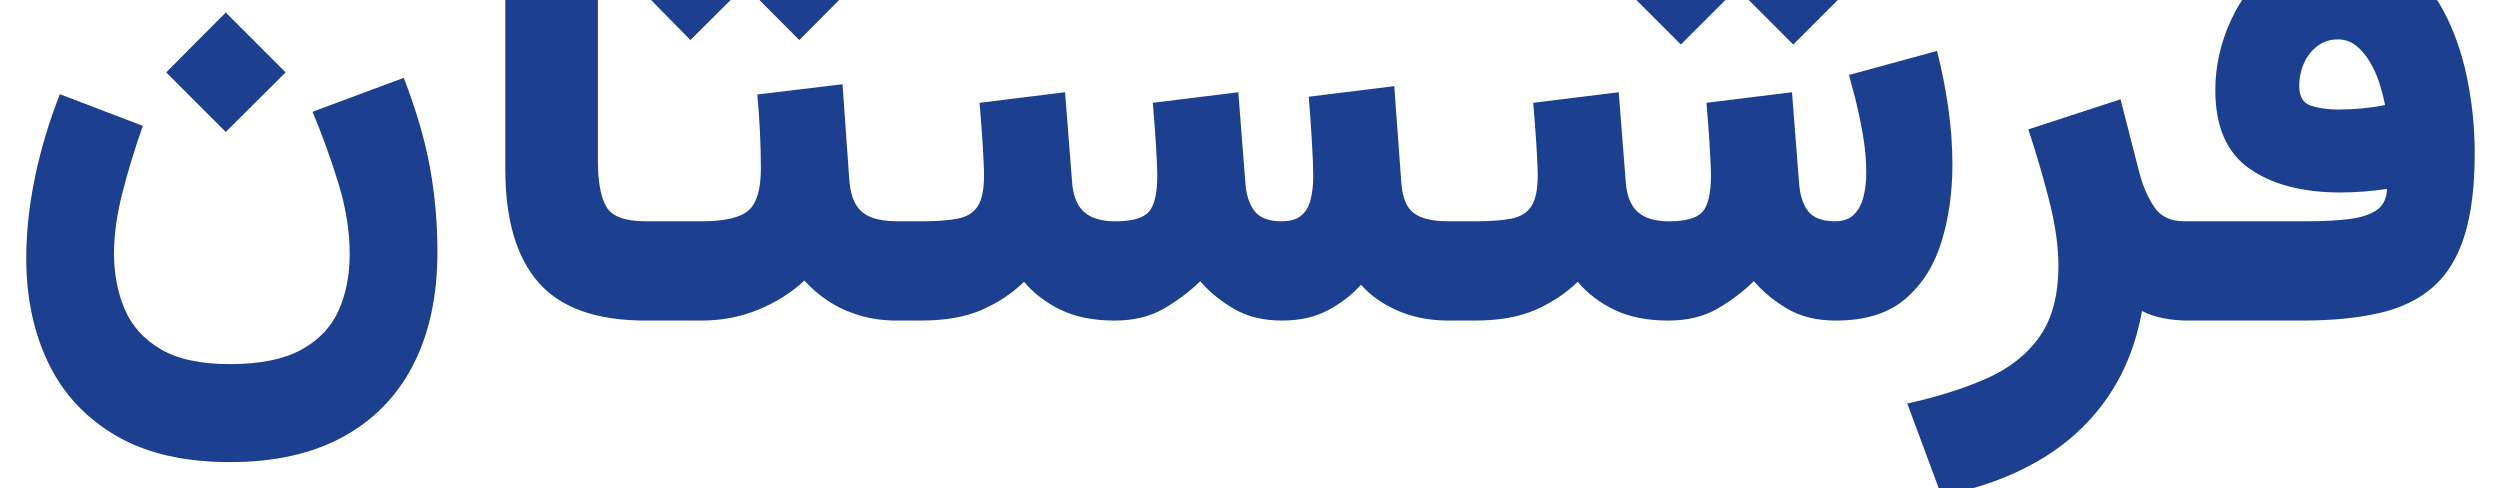
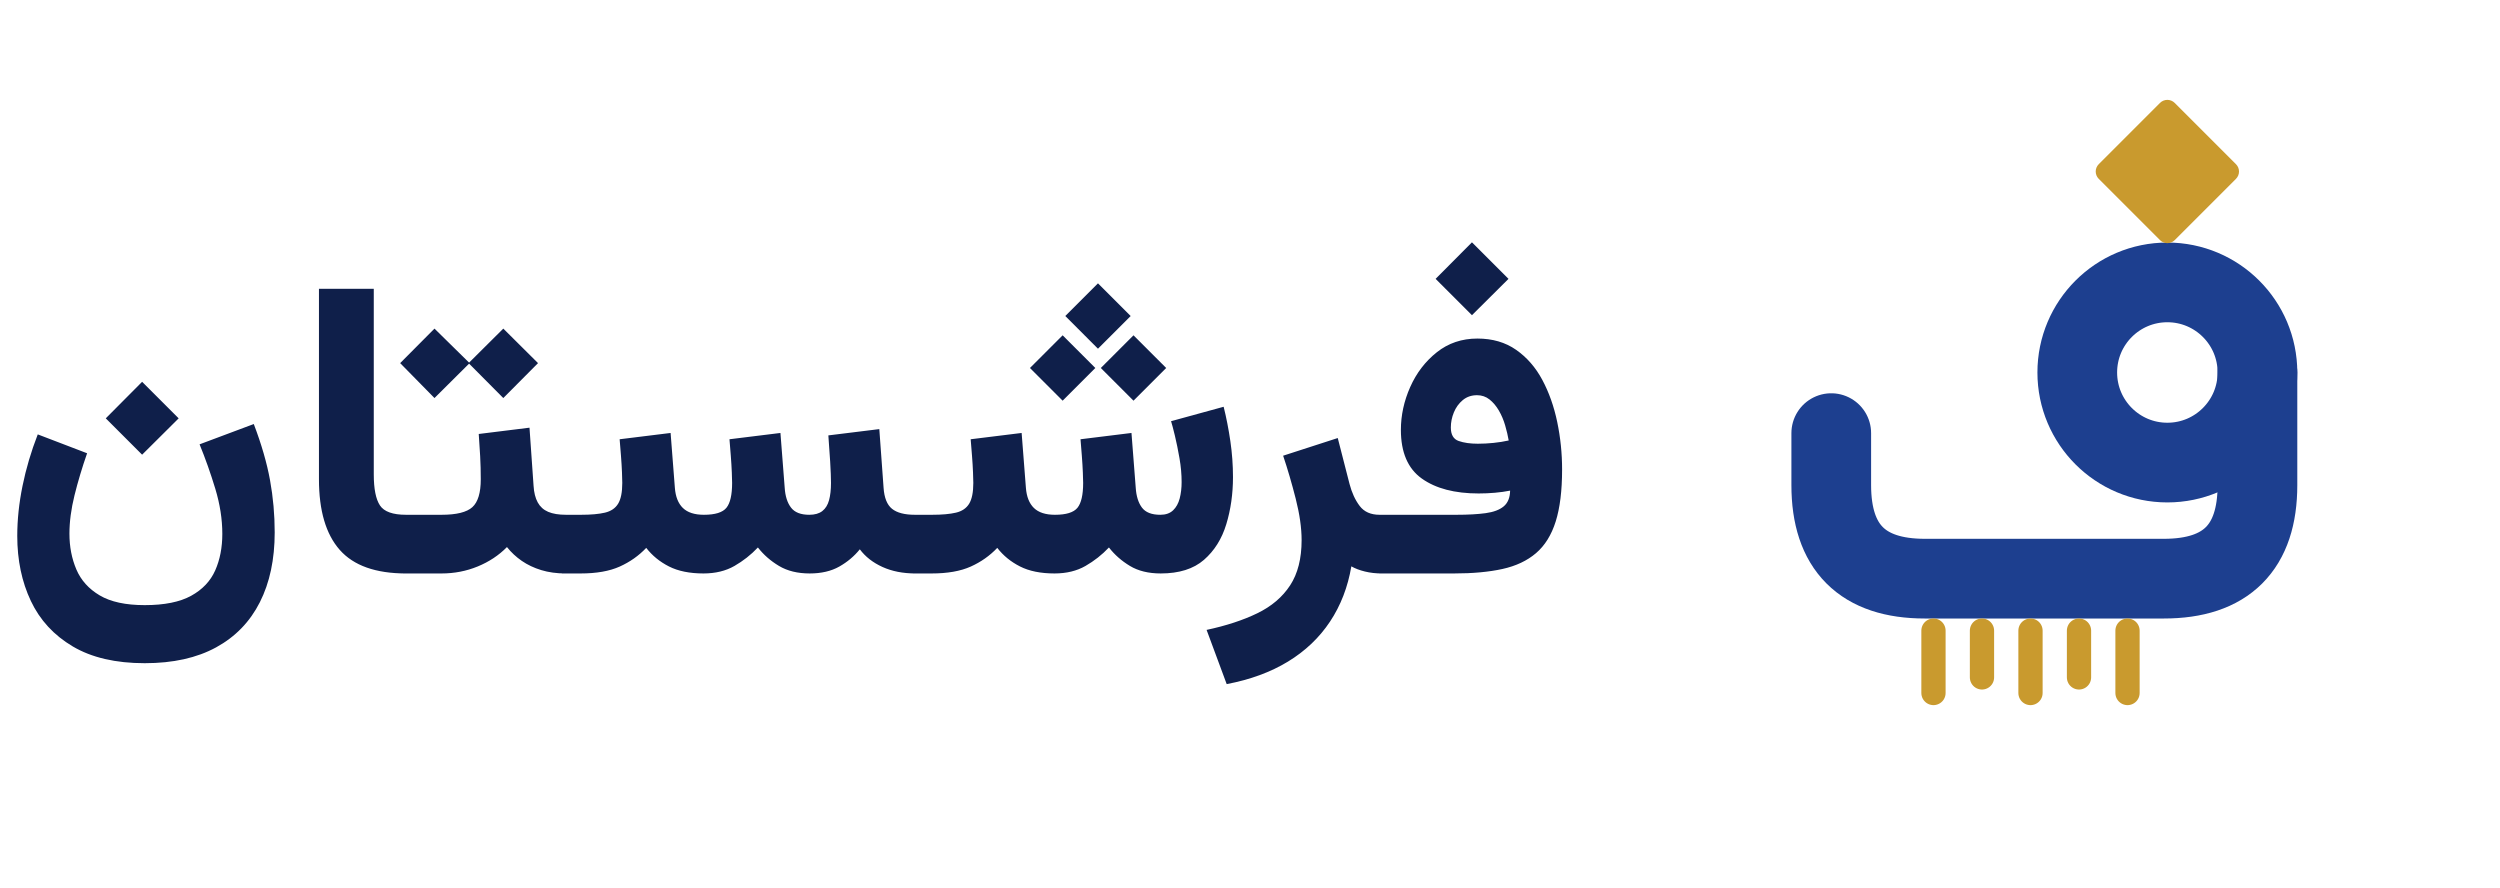
- <svg xmlns="http://www.w3.org/2000/svg" viewBox="0 -1000 7807 1520" width="159" height="31">
-   <path fill="#1D3F8F" d="M705 -962 519 -775 705 -589 892 -775ZM718 136Q580 136 501.0 89.0Q422 42 389.0 -36.5Q356 -115 356 -209Q356 -296 382.0 -398.0Q408 -500 446 -608L187 -707Q136 -577 109.0 -446.5Q82 -316 82 -194Q82 -11 151.0 132.5Q220 276 361.5 359.0Q503 442 718 442Q927 442 1071.5 363.0Q1216 284 1291.0 137.0Q1366 -10 1366 -214Q1366 -349 1343.0 -476.5Q1320 -604 1261 -758L976 -652Q1022 -542 1057.0 -428.0Q1092 -314 1092 -208Q1092 -108 1057.0 -30.5Q1022 47 940.0 91.5Q858 136 718 136Z M1578 -1407V-472Q1578 -237 1682.0 -118.5Q1786 0 2016 0H2041V-310H2016Q1920 -310 1893.5 -355.5Q1867 -401 1867 -501V-1407Z M2001 -310V0H2118V-310ZM2496 -1230 2319 -1054 2496 -876 2673 -1054ZM2156 -1230 1981 -1054 2156 -876 2335 -1054ZM2365 -706Q2370 -651 2373.0 -592.5Q2376 -534 2376 -474Q2376 -377 2337.0 -343.5Q2298 -310 2191 -310H2095V0H2191Q2285 0 2368.0 -34.0Q2451 -68 2512 -125Q2544 -89 2586.5 -61.0Q2629 -33 2683.0 -16.5Q2737 0 2802 0H2825V-310H2804Q2752 -310 2719.5 -323.0Q2687 -336 2671.0 -365.5Q2655 -395 2652 -442L2631 -738Z M4004 0Q4087 0 4148.5 -33.0Q4210 -66 4250 -112Q4294 -62 4364.5 -31.0Q4435 0 4525 0H4553V-310H4523Q4449 -310 4415.0 -335.5Q4381 -361 4376 -431L4354 -732L4087 -699Q4092 -638 4096.5 -564.0Q4101 -490 4101 -454Q4101 -409 4092.5 -376.5Q4084 -344 4062.5 -327.0Q4041 -310 4002 -310Q3943 -310 3918.0 -341.5Q3893 -373 3889 -431L3867 -713L3600 -680Q3603 -645 3606.5 -597.0Q3610 -549 3612.0 -508.5Q3614 -468 3614 -454Q3614 -370 3588.0 -340.0Q3562 -310 3483 -310Q3418 -310 3385.5 -339.0Q3353 -368 3348 -431L3326 -713L3059 -680Q3062 -645 3065.5 -597.5Q3069 -550 3071.0 -509.5Q3073 -469 3073 -454Q3073 -388 3053.5 -357.5Q3034 -327 2991.5 -318.5Q2949 -310 2878 -310H2784V0H2876Q2989 0 3065.0 -33.0Q3141 -66 3198 -121Q3243 -67 3312.5 -33.5Q3382 0 3481 0Q3570 0 3634.0 -37.0Q3698 -74 3748 -123Q3791 -73 3853.5 -36.5Q3916 0 4004 0Z M5424 -1450 5258 -1284 5424 -1118 5590 -1284ZM5600 -1194 5434 -1028 5600 -862 5766 -1028ZM5249 -1194 5083 -1028 5249 -862 5415 -1028ZM5210 0Q5299 0 5363.0 -37.0Q5427 -74 5477 -123Q5520 -73 5582.0 -36.5Q5644 0 5733 0Q5872 0 5951.0 -68.5Q6030 -137 6063.5 -248.0Q6097 -359 6097 -486Q6097 -577 6083.5 -668.5Q6070 -760 6049 -842L5774 -767Q5780 -746 5793.0 -695.5Q5806 -645 5817.0 -582.5Q5828 -520 5828 -462Q5828 -420 5819.0 -385.5Q5810 -351 5789.0 -330.5Q5768 -310 5731 -310Q5671 -310 5646.5 -341.5Q5622 -373 5618 -431L5596 -713L5329 -680Q5332 -645 5335.5 -597.0Q5339 -549 5341.0 -508.5Q5343 -468 5343 -454Q5343 -370 5317.0 -340.0Q5291 -310 5212 -310Q5147 -310 5114.5 -339.0Q5082 -368 5077 -431L5055 -713L4788 -680Q4791 -645 4794.5 -597.5Q4798 -550 4800.0 -509.5Q4802 -469 4802 -454Q4802 -388 4782.5 -357.5Q4763 -327 4720.5 -318.5Q4678 -310 4607 -310H4513V0H4605Q4718 0 4794.0 -33.0Q4870 -66 4927 -121Q4972 -67 5041.5 -33.5Q5111 0 5210 0Z M6832 0H6860V-310H6821Q6757 -310 6727.0 -355.0Q6697 -400 6681 -461L6622 -691L6334 -597Q6367 -499 6397.5 -381.5Q6428 -264 6428 -172Q6428 -33 6369.0 50.5Q6310 134 6203.5 181.0Q6097 228 5956 259L6063 547Q6234 514 6364.5 438.5Q6495 363 6578.0 245.0Q6661 127 6689 -30Q6717 -15 6755.0 -7.5Q6793 0 6832 0Z M7276 -1656 7090 -1469 7276 -1283 7463 -1469ZM7301 -659Q7253 -659 7216.5 -671.0Q7180 -683 7180 -733Q7180 -770 7194.5 -803.0Q7209 -836 7236.5 -857.0Q7264 -878 7301 -878Q7333 -878 7357.5 -858.5Q7382 -839 7400.5 -808.0Q7419 -777 7430.5 -741.0Q7442 -705 7448 -673Q7413 -666 7375.5 -662.5Q7338 -659 7301 -659ZM7200 -310H6820V0H7188Q7327 0 7428.5 -23.0Q7530 -46 7596.5 -103.5Q7663 -161 7695.5 -263.0Q7728 -365 7728 -522Q7728 -642 7704.0 -758.5Q7680 -875 7629.5 -969.0Q7579 -1063 7498.0 -1119.5Q7417 -1176 7303 -1176Q7187 -1176 7100.0 -1108.0Q7013 -1040 6965.5 -935.0Q6918 -830 6918 -720Q6918 -549 7024.5 -474.5Q7131 -400 7309 -400Q7345 -400 7383.0 -403.0Q7421 -406 7454 -411Q7453 -367 7422.5 -345.5Q7392 -324 7336.0 -317.0Q7280 -310 7200 -310Z" />
+ <svg xmlns="http://www.w3.org/2000/svg" viewBox="0 0 2886 1024" width="2886" height="1024">
+   <g transform="translate(1862 0)">
+     <g>
+       <circle cx="640" cy="430" r="104" fill="none" stroke="#1D3F8F" stroke-width="92" />
+       <path d="M744 430 V560 Q744 668 636 668 H360 Q252 668 252 560 V500" fill="none" stroke="#1D3F8F" stroke-width="92" stroke-linecap="round" stroke-linejoin="round" />
+       <rect x="578" y="136" width="124" height="124" rx="12" fill="#C99A2E" transform="rotate(45 640 198)" />
+       <line x1="370" y1="728" x2="370" y2="800" stroke="#C99A2E" stroke-width="28" stroke-linecap="round" />
+       <line x1="426" y1="728" x2="426" y2="782" stroke="#C99A2E" stroke-width="28" stroke-linecap="round" />
+       <line x1="482" y1="728" x2="482" y2="800" stroke="#C99A2E" stroke-width="28" stroke-linecap="round" />
+       <line x1="538" y1="728" x2="538" y2="782" stroke="#C99A2E" stroke-width="28" stroke-linecap="round" />
+       <line x1="594" y1="728" x2="594" y2="800" stroke="#C99A2E" stroke-width="28" stroke-linecap="round" />
+     </g>
+   </g>
+   <path d="M164.062 -221.25 122.109 -179.062 164.062 -137.109 206.25 -179.062ZM167.109 36.562Q134.062 36.562 115.078 25.312Q96.094 14.062 88.125 -4.688Q80.156 -23.438 80.156 -45.938Q80.156 -66.562 86.016 -90.234Q91.875 -113.906 100.547 -138.75L43.594 -160.547Q32.109 -131.016 26.016 -101.133Q19.922 -71.25 19.922 -43.359Q19.922 -1.406 35.625 31.758Q51.328 64.922 84.023 84.258Q116.719 103.594 167.109 103.594Q216.094 103.594 249.492 85.312Q282.891 67.031 300.0 33.164Q317.109 -0.703 317.109 -47.344Q317.109 -78.047 311.719 -107.695Q306.328 -137.344 292.969 -172.5L230.391 -149.062Q240.469 -124.453 248.555 -97.734Q256.641 -71.016 256.641 -45.703Q256.641 -22.031 248.438 -3.516Q240.234 15.0 220.664 25.781Q201.094 36.562 167.109 36.562ZM368.203 -328.594V-108.75Q368.203 -54.375 392.227 -27.188Q416.25 0.0 468.75 0.0H474.609V-67.734H468.75Q445.781 -67.734 438.633 -78.516Q431.484 -89.297 431.484 -114.375V-328.594ZM465.234 -67.734V0.0H492.656V-67.734ZM581.016 -282.656 540.938 -242.812 581.016 -202.5 621.094 -242.812ZM501.562 -282.656 461.953 -242.812 501.562 -202.5 542.109 -242.812ZM552.656 -161.016Q553.594 -148.594 554.297 -135.469Q555.0 -122.344 555.0 -108.75Q555.0 -85.312 545.273 -76.523Q535.547 -67.734 509.766 -67.734H487.266V0.0H509.766Q531.797 0.0 551.484 -8.086Q571.172 -16.172 585.234 -30.469Q592.5 -21.328 602.344 -14.531Q612.188 -7.734 624.844 -3.867Q637.5 0.0 652.969 0.0H658.359V-67.734H653.438Q640.781 -67.734 632.812 -71.133Q624.844 -74.531 620.742 -82.031Q616.641 -89.531 615.938 -101.25L611.25 -168.281ZM934.688 0.0Q954.844 0.0 968.906 -7.969Q982.969 -15.938 992.578 -27.891Q1002.188 -15.0 1018.711 -7.5Q1035.234 0.0 1056.797 0.0H1063.359V-67.734H1056.328Q1038.281 -67.734 1029.727 -74.648Q1021.172 -81.562 1020.0 -98.906L1015.078 -166.641L956.25 -159.375Q957.422 -144.844 958.359 -128.906Q959.297 -112.969 959.297 -104.531Q959.297 -92.812 957.07 -84.609Q954.844 -76.406 949.336 -72.07Q943.828 -67.734 934.219 -67.734Q919.453 -67.734 913.125 -76.055Q906.797 -84.375 905.859 -98.906L900.938 -162.188L842.109 -154.922Q842.812 -146.484 843.633 -135.938Q844.453 -125.391 844.805 -116.602Q845.156 -107.812 845.156 -104.531Q845.156 -83.906 838.594 -75.82Q832.031 -67.734 812.578 -67.734Q796.406 -67.734 788.32 -75.586Q780.234 -83.438 779.062 -98.906L774.141 -162.188L715.312 -154.922Q716.016 -146.484 716.836 -136.055Q717.656 -125.625 718.008 -116.836Q718.359 -108.047 718.359 -104.531Q718.359 -88.359 713.555 -80.508Q708.75 -72.656 698.32 -70.195Q687.891 -67.734 670.781 -67.734H648.75V0.0H670.312Q697.734 0.0 715.43 -7.969Q733.125 -15.938 746.016 -29.531Q756.328 -16.172 772.266 -8.086Q788.203 0.0 812.109 0.0Q832.734 0.0 847.852 -8.672Q862.969 -17.344 874.922 -30.0Q884.766 -17.344 899.297 -8.672Q913.828 0.0 934.688 0.0ZM1267.5 -334.922 1229.766 -297.188 1267.5 -259.453 1305.234 -297.188ZM1308.516 -274.922 1270.781 -237.188 1308.516 -199.453 1346.25 -237.188ZM1226.719 -274.922 1188.984 -237.188 1226.719 -199.453 1264.453 -237.188ZM1217.344 0.0Q1237.969 0.0 1253.086 -8.672Q1268.203 -17.344 1280.156 -30.0Q1290.0 -17.344 1304.414 -8.672Q1318.828 0.0 1339.922 0.0Q1371.797 0.0 1389.844 -15.703Q1407.891 -31.406 1415.625 -56.836Q1423.359 -82.266 1423.359 -111.328Q1423.359 -131.953 1420.312 -152.812Q1417.266 -173.672 1412.578 -192.422L1351.875 -175.781Q1353.516 -170.625 1356.328 -158.906Q1359.141 -147.188 1361.602 -133.008Q1364.062 -118.828 1364.062 -105.469Q1364.062 -95.156 1361.836 -86.602Q1359.609 -78.047 1354.219 -72.891Q1348.828 -67.734 1339.453 -67.734Q1324.453 -67.734 1318.242 -76.055Q1312.031 -84.375 1311.094 -98.906L1306.172 -162.188L1247.344 -154.922Q1248.047 -146.484 1248.867 -135.938Q1249.688 -125.391 1250.039 -116.602Q1250.391 -107.812 1250.391 -104.531Q1250.391 -83.906 1243.828 -75.82Q1237.266 -67.734 1217.812 -67.734Q1201.641 -67.734 1193.555 -75.586Q1185.469 -83.438 1184.297 -98.906L1179.375 -162.188L1120.547 -154.922Q1121.25 -146.484 1122.07 -136.055Q1122.891 -125.625 1123.242 -116.836Q1123.594 -108.047 1123.594 -104.531Q1123.594 -88.359 1118.789 -80.508Q1113.984 -72.656 1103.555 -70.195Q1093.125 -67.734 1076.016 -67.734H1053.984V0.0H1075.547Q1102.969 0.0 1120.664 -7.969Q1138.359 -15.938 1151.25 -29.531Q1161.562 -16.172 1177.5 -8.086Q1193.438 0.0 1217.344 0.0ZM1595.156 0.0H1601.719V-67.734H1592.578Q1577.344 -67.734 1569.609 -77.93Q1561.875 -88.125 1557.891 -103.359L1544.297 -156.328L1481.25 -135.938Q1488.984 -112.969 1495.781 -86.25Q1502.578 -59.531 1502.578 -38.438Q1502.578 -6.562 1489.336 13.711Q1476.094 33.984 1451.484 45.938Q1426.875 57.891 1392.891 65.156L1416.094 127.734Q1456.875 120.0 1486.875 101.719Q1516.875 83.438 1535.391 55.547Q1553.906 27.656 1560.0 -8.203Q1566.562 -4.453 1575.703 -2.227Q1584.844 0.0 1595.156 0.0ZM1699.219 -382.266 1657.266 -340.078 1699.219 -298.125 1741.406 -340.078ZM1706.016 -149.766Q1692.891 -149.766 1683.867 -152.93Q1674.844 -156.094 1674.844 -168.516Q1674.844 -177.422 1678.359 -185.977Q1681.875 -194.531 1688.672 -200.156Q1695.469 -205.781 1705.078 -205.781Q1713.281 -205.781 1719.492 -200.859Q1725.703 -195.938 1730.273 -188.086Q1734.844 -180.234 1737.539 -170.977Q1740.234 -161.719 1741.641 -153.516Q1733.203 -151.641 1724.062 -150.703Q1714.922 -149.766 1706.016 -149.766ZM1681.406 -67.734H1592.344V0.0H1678.594Q1710.938 0.0 1734.375 -5.156Q1757.812 -10.312 1773.164 -23.438Q1788.516 -36.562 1795.898 -60.0Q1803.281 -83.438 1803.281 -120.0Q1803.281 -147.891 1797.656 -174.844Q1792.031 -201.797 1780.43 -223.477Q1768.828 -245.156 1750.195 -258.164Q1731.562 -271.172 1705.547 -271.172Q1678.594 -271.172 1658.672 -255.352Q1638.75 -239.531 1627.969 -215.273Q1617.188 -191.016 1617.188 -165.703Q1617.188 -126.797 1641.328 -109.57Q1665.469 -92.344 1706.953 -92.344Q1716.328 -92.344 1725.703 -93.164Q1735.078 -93.984 1743.281 -95.625Q1743.047 -83.438 1735.898 -77.461Q1728.75 -71.484 1715.039 -69.609Q1701.328 -67.734 1681.406 -67.734Z" fill="#0F1F4A" transform="translate(0 662.0)" />
</svg>
